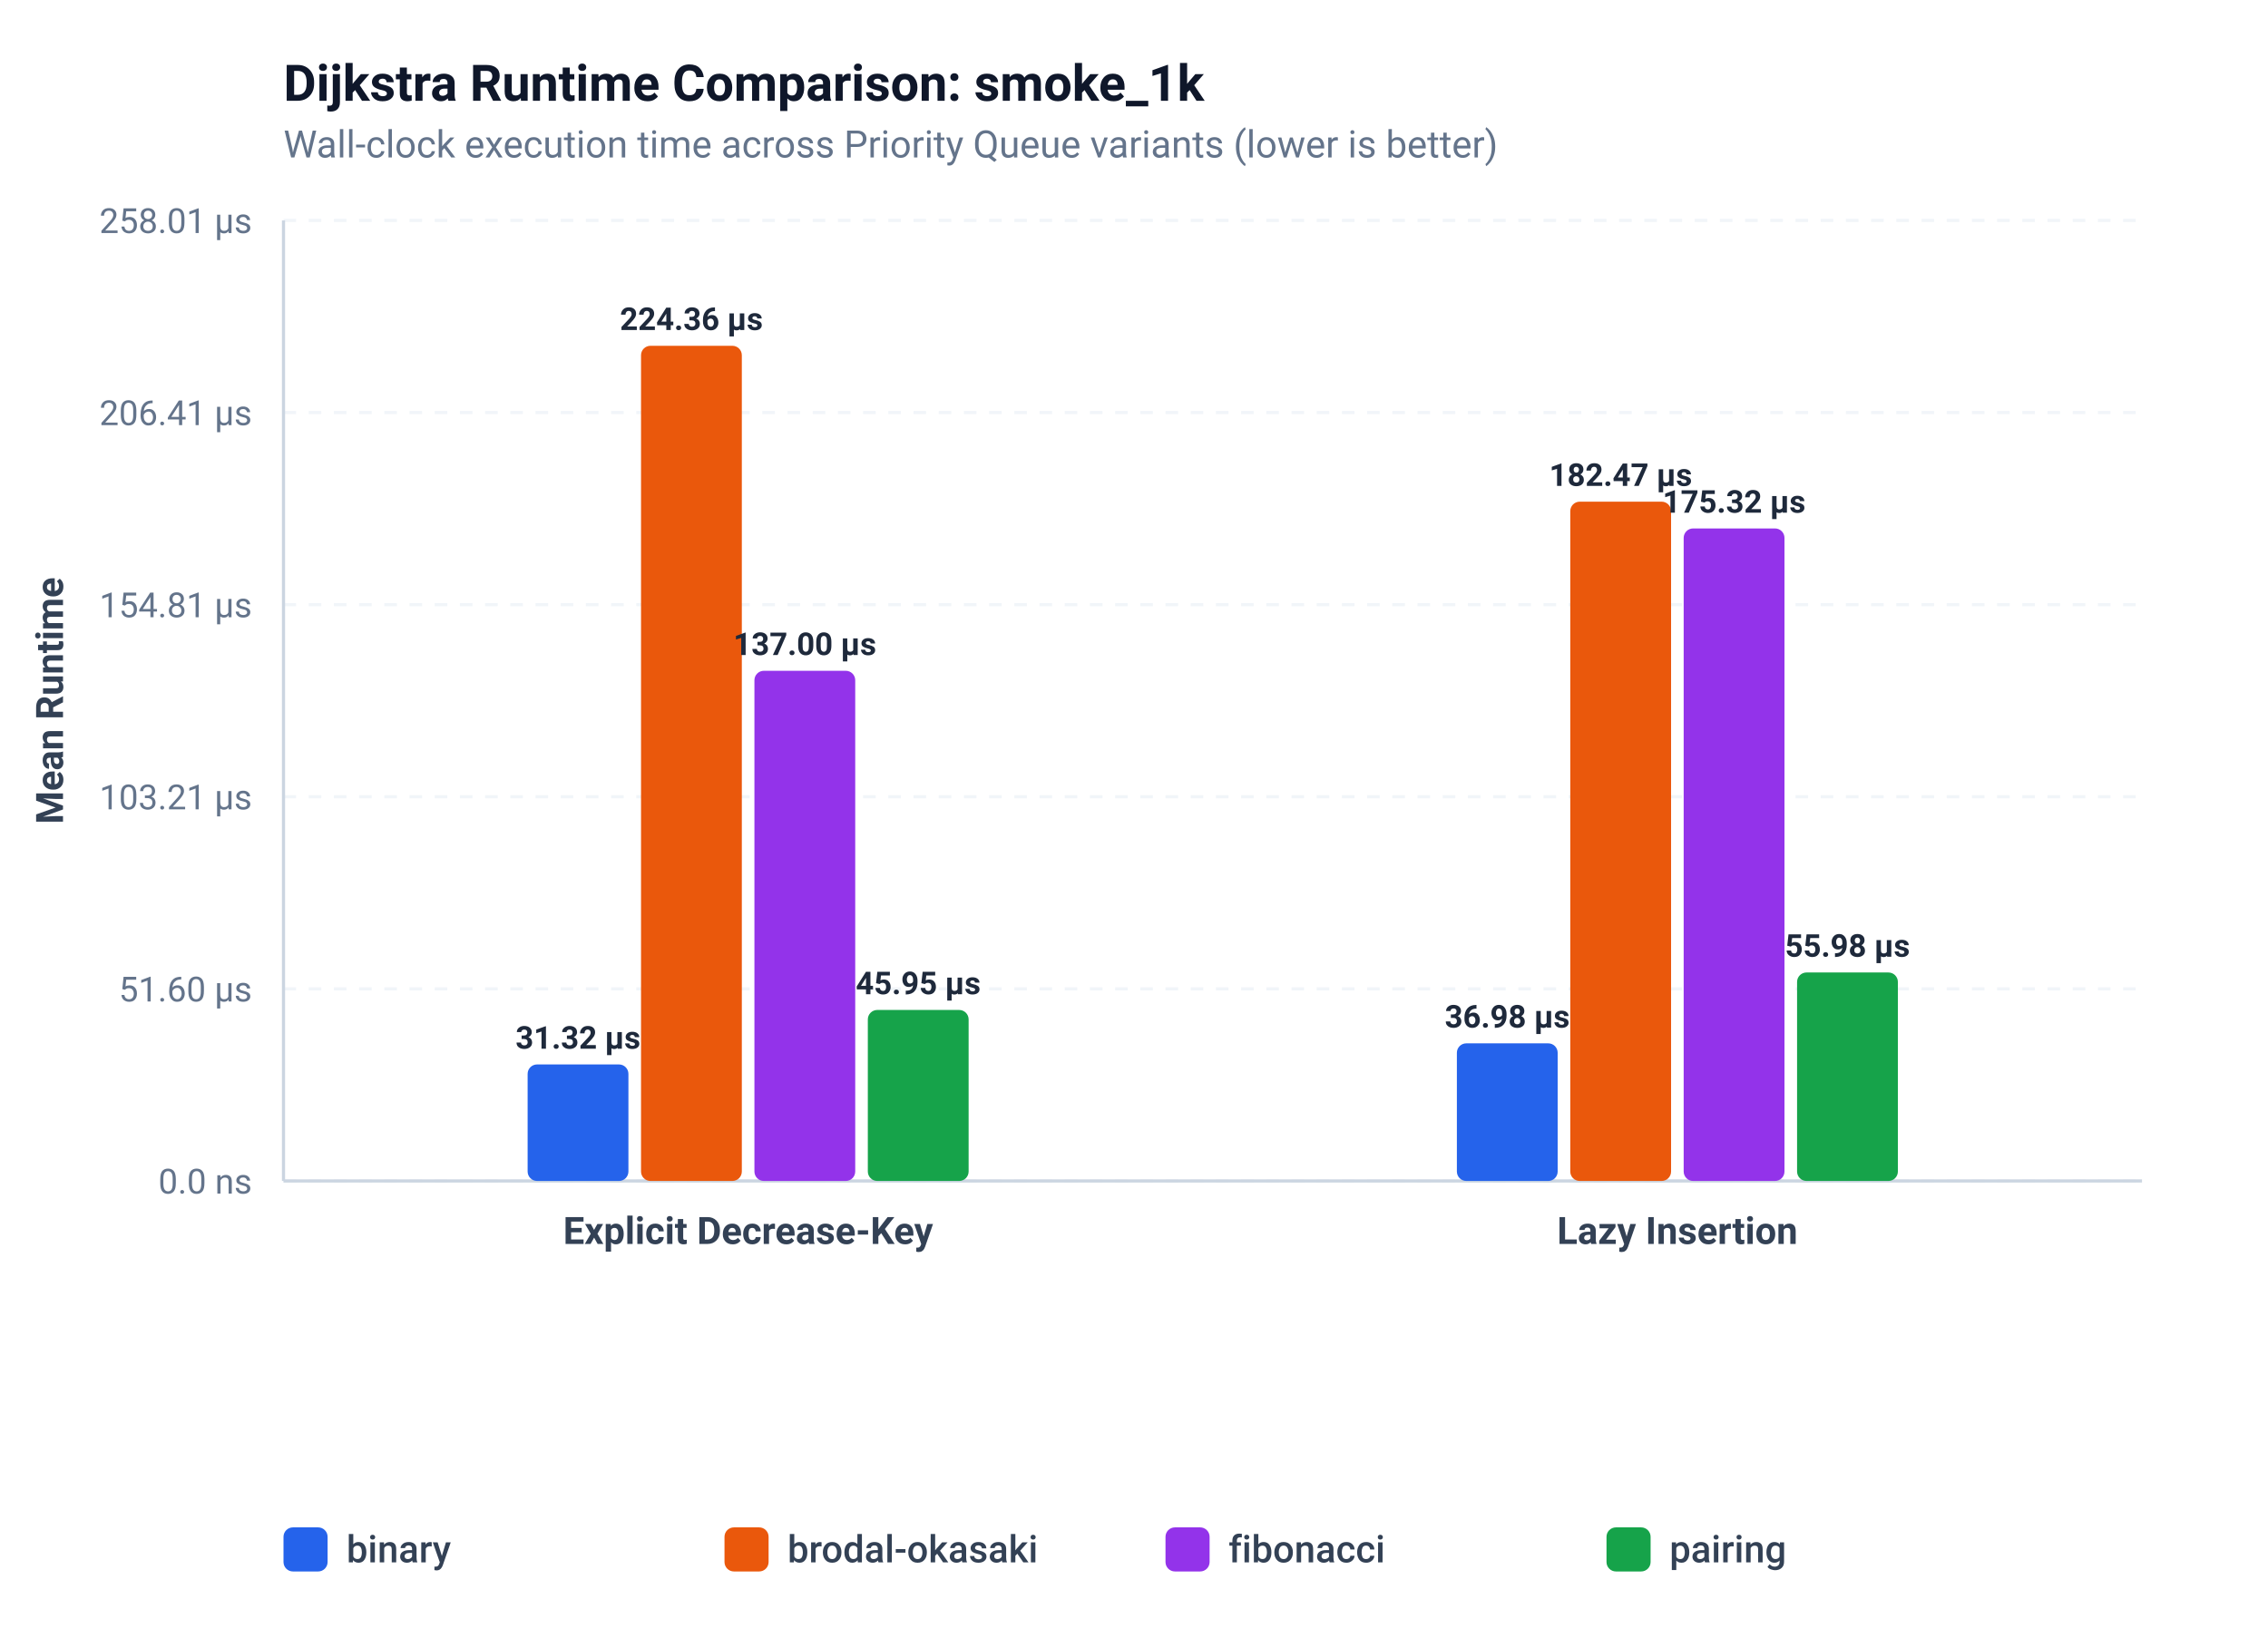
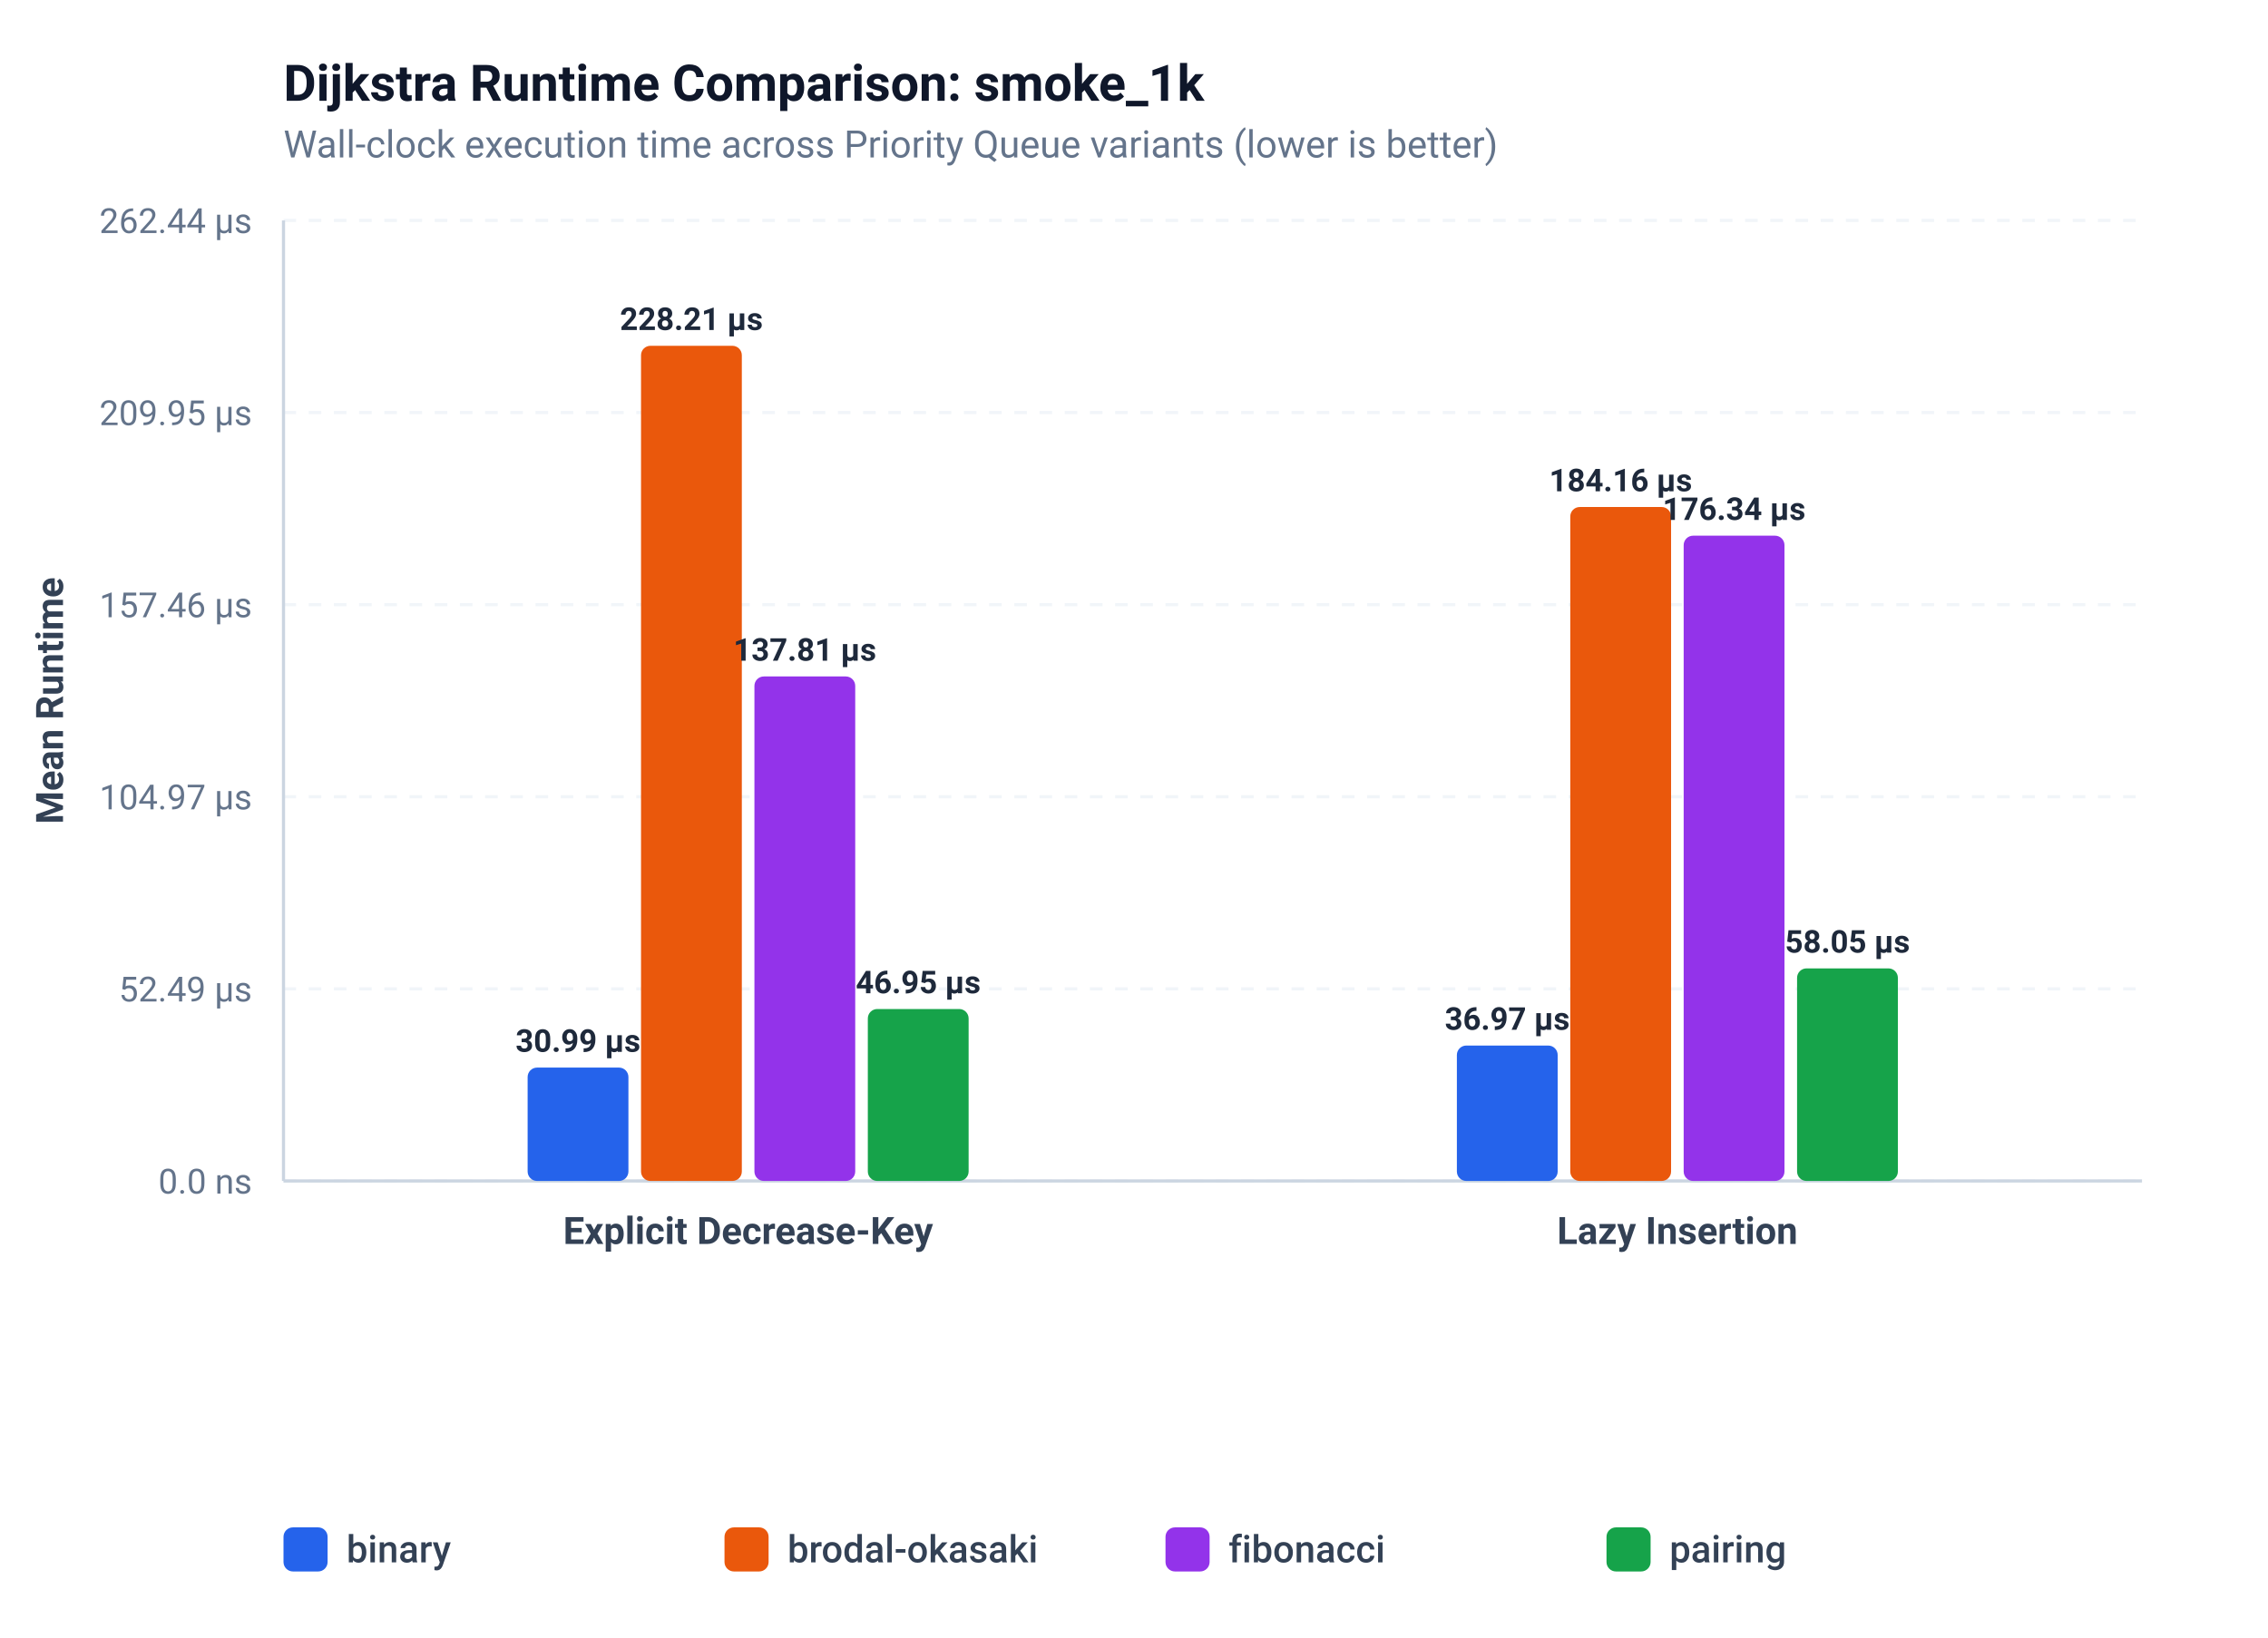
<svg xmlns="http://www.w3.org/2000/svg" viewBox="0 0 720 520" width="720" height="520" style="background-color: #ffffff; font-family: -apple-system, BlinkMacSystemFont, Segoe UI, Roboto, sans-serif;">
  <defs>
    <style>
    .axis { stroke: #CBD5E1; stroke-width: 1; }
    .grid { stroke: #F1F5F9; stroke-width: 1; stroke-dasharray: 4,4; }
    .baseline { stroke: #EF4444; stroke-width: 1.5; stroke-dasharray: 3,3; }
    .tick-label { font-size: 11px; fill: #64748B; }
    .axis-title { font-size: 12px; font-weight: 600; fill: #334155; }
    .chart-title { font-size: 16px; font-weight: 700; fill: #0F172A; }
    .chart-subtitle { font-size: 12px; fill: #64748B; }
    .bar-label { font-size: 9px; font-weight: 600; fill: #1E293B; text-anchor: middle; }
    .legend-text { font-size: 12px; fill: #334155; font-weight: 500; dominant-baseline: central; }
    .bar-label { font-size: 10px; font-weight: 600; fill: #1E293B; text-anchor: middle; }
  </style>
  </defs>
  <text x="90" y="32" class="chart-title">Dijkstra Runtime Comparison: smoke_1k</text>
  <text x="90" y="50" class="chart-subtitle">Wall-clock execution time across Priority Queue variants (lower is better)</text>
  <line x1="90" y1="375.0" x2="680" y2="375.0" class="grid" />
  <text x="80" y="379.0" class="tick-label" text-anchor="end">0.0 ns</text>
  <line x1="90" y1="314.0" x2="680" y2="314.0" class="grid" />
-   <text x="80" y="318.0" class="tick-label" text-anchor="end">51.60 µs</text>
+   <text x="80" y="318.0" class="tick-label" text-anchor="end">52.49 µs</text>
  <line x1="90" y1="253.0" x2="680" y2="253.0" class="grid" />
-   <text x="80" y="257.0" class="tick-label" text-anchor="end">103.21 µs</text>
+   <text x="80" y="257.0" class="tick-label" text-anchor="end">104.97 µs</text>
  <line x1="90" y1="192.0" x2="680" y2="192.0" class="grid" />
-   <text x="80" y="196.0" class="tick-label" text-anchor="end">154.81 µs</text>
+   <text x="80" y="196.0" class="tick-label" text-anchor="end">157.46 µs</text>
  <line x1="90" y1="131.0" x2="680" y2="131.0" class="grid" />
-   <text x="80" y="135.0" class="tick-label" text-anchor="end">206.41 µs</text>
+   <text x="80" y="135.0" class="tick-label" text-anchor="end">209.95 µs</text>
  <line x1="90" y1="70.0" x2="680" y2="70.0" class="grid" />
-   <text x="80" y="74.0" class="tick-label" text-anchor="end">258.01 µs</text>
+   <text x="80" y="74.0" class="tick-label" text-anchor="end">262.44 µs</text>
  <line x1="90" y1="70" x2="90" y2="375" class="axis" />
  <line x1="90" y1="375" x2="680" y2="375" class="axis" />
  <text x="-222.5" y="20" class="axis-title" text-anchor="middle" transform="rotate(-90)">Mean Runtime</text>
  <text x="237.5" y="395" class="axis-title" font-size="11px" text-anchor="middle">Explicit Decrease-Key</text>
-   <rect x="167.5" y="338.0" width="32.0" height="37.0" fill="#2563EB" rx="3" ry="3" />
-   <text x="183.5" y="333.0" class="bar-label">31.32 µs</text>
+   <rect x="167.5" y="339.0" width="32.0" height="36.0" fill="#2563EB" rx="3" ry="3" />
+   <text x="183.5" y="334.0" class="bar-label">30.99 µs</text>
  <rect x="203.5" y="109.8" width="32.0" height="265.2" fill="#EA580C" rx="3" ry="3" />
-   <text x="219.5" y="104.8" class="bar-label">224.36 µs</text>
-   <rect x="239.5" y="213.0" width="32.0" height="162.0" fill="#9333EA" rx="3" ry="3" />
-   <text x="255.5" y="208.0" class="bar-label">137.00 µs</text>
-   <rect x="275.5" y="320.7" width="32.0" height="54.3" fill="#16A34A" rx="3" ry="3" />
-   <text x="291.5" y="315.7" class="bar-label">45.95 µs</text>
+   <text x="219.5" y="104.8" class="bar-label">228.21 µs</text>
+   <rect x="239.5" y="214.8" width="32.0" height="160.2" fill="#9333EA" rx="3" ry="3" />
+   <text x="255.5" y="209.8" class="bar-label">137.81 µs</text>
+   <rect x="275.5" y="320.4" width="32.0" height="54.6" fill="#16A34A" rx="3" ry="3" />
+   <text x="291.5" y="315.4" class="bar-label">46.95 µs</text>
  <text x="532.5" y="395" class="axis-title" font-size="11px" text-anchor="middle">Lazy Insertion</text>
-   <rect x="462.5" y="331.3" width="32.0" height="43.7" fill="#2563EB" rx="3" ry="3" />
-   <text x="478.5" y="326.3" class="bar-label">36.98 µs</text>
-   <rect x="498.5" y="159.3" width="32.0" height="215.7" fill="#EA580C" rx="3" ry="3" />
-   <text x="514.5" y="154.3" class="bar-label">182.47 µs</text>
-   <rect x="534.5" y="167.8" width="32.0" height="207.2" fill="#9333EA" rx="3" ry="3" />
-   <text x="550.5" y="162.8" class="bar-label">175.32 µs</text>
-   <rect x="570.5" y="308.8" width="32.0" height="66.2" fill="#16A34A" rx="3" ry="3" />
-   <text x="586.5" y="303.8" class="bar-label">55.98 µs</text>
+   <rect x="462.5" y="332.0" width="32.0" height="43.0" fill="#2563EB" rx="3" ry="3" />
+   <text x="478.5" y="327.0" class="bar-label">36.97 µs</text>
+   <rect x="498.5" y="161.0" width="32.0" height="214.0" fill="#EA580C" rx="3" ry="3" />
+   <text x="514.5" y="156.0" class="bar-label">184.16 µs</text>
+   <rect x="534.5" y="170.1" width="32.0" height="204.9" fill="#9333EA" rx="3" ry="3" />
+   <text x="550.5" y="165.1" class="bar-label">176.34 µs</text>
+   <rect x="570.5" y="307.5" width="32.0" height="67.5" fill="#16A34A" rx="3" ry="3" />
+   <text x="586.5" y="302.5" class="bar-label">58.05 µs</text>
  <rect x="90.0" y="485.0" width="14" height="14" fill="#2563EB" rx="3" ry="3" />
  <text x="110.0" y="492.0" class="legend-text">binary</text>
  <rect x="230.0" y="485.0" width="14" height="14" fill="#EA580C" rx="3" ry="3" />
  <text x="250.0" y="492.0" class="legend-text">brodal-okasaki</text>
  <rect x="370.0" y="485.0" width="14" height="14" fill="#9333EA" rx="3" ry="3" />
  <text x="390.0" y="492.0" class="legend-text">fibonacci</text>
  <rect x="510.0" y="485.0" width="14" height="14" fill="#16A34A" rx="3" ry="3" />
  <text x="530.0" y="492.0" class="legend-text">pairing</text>
</svg>
